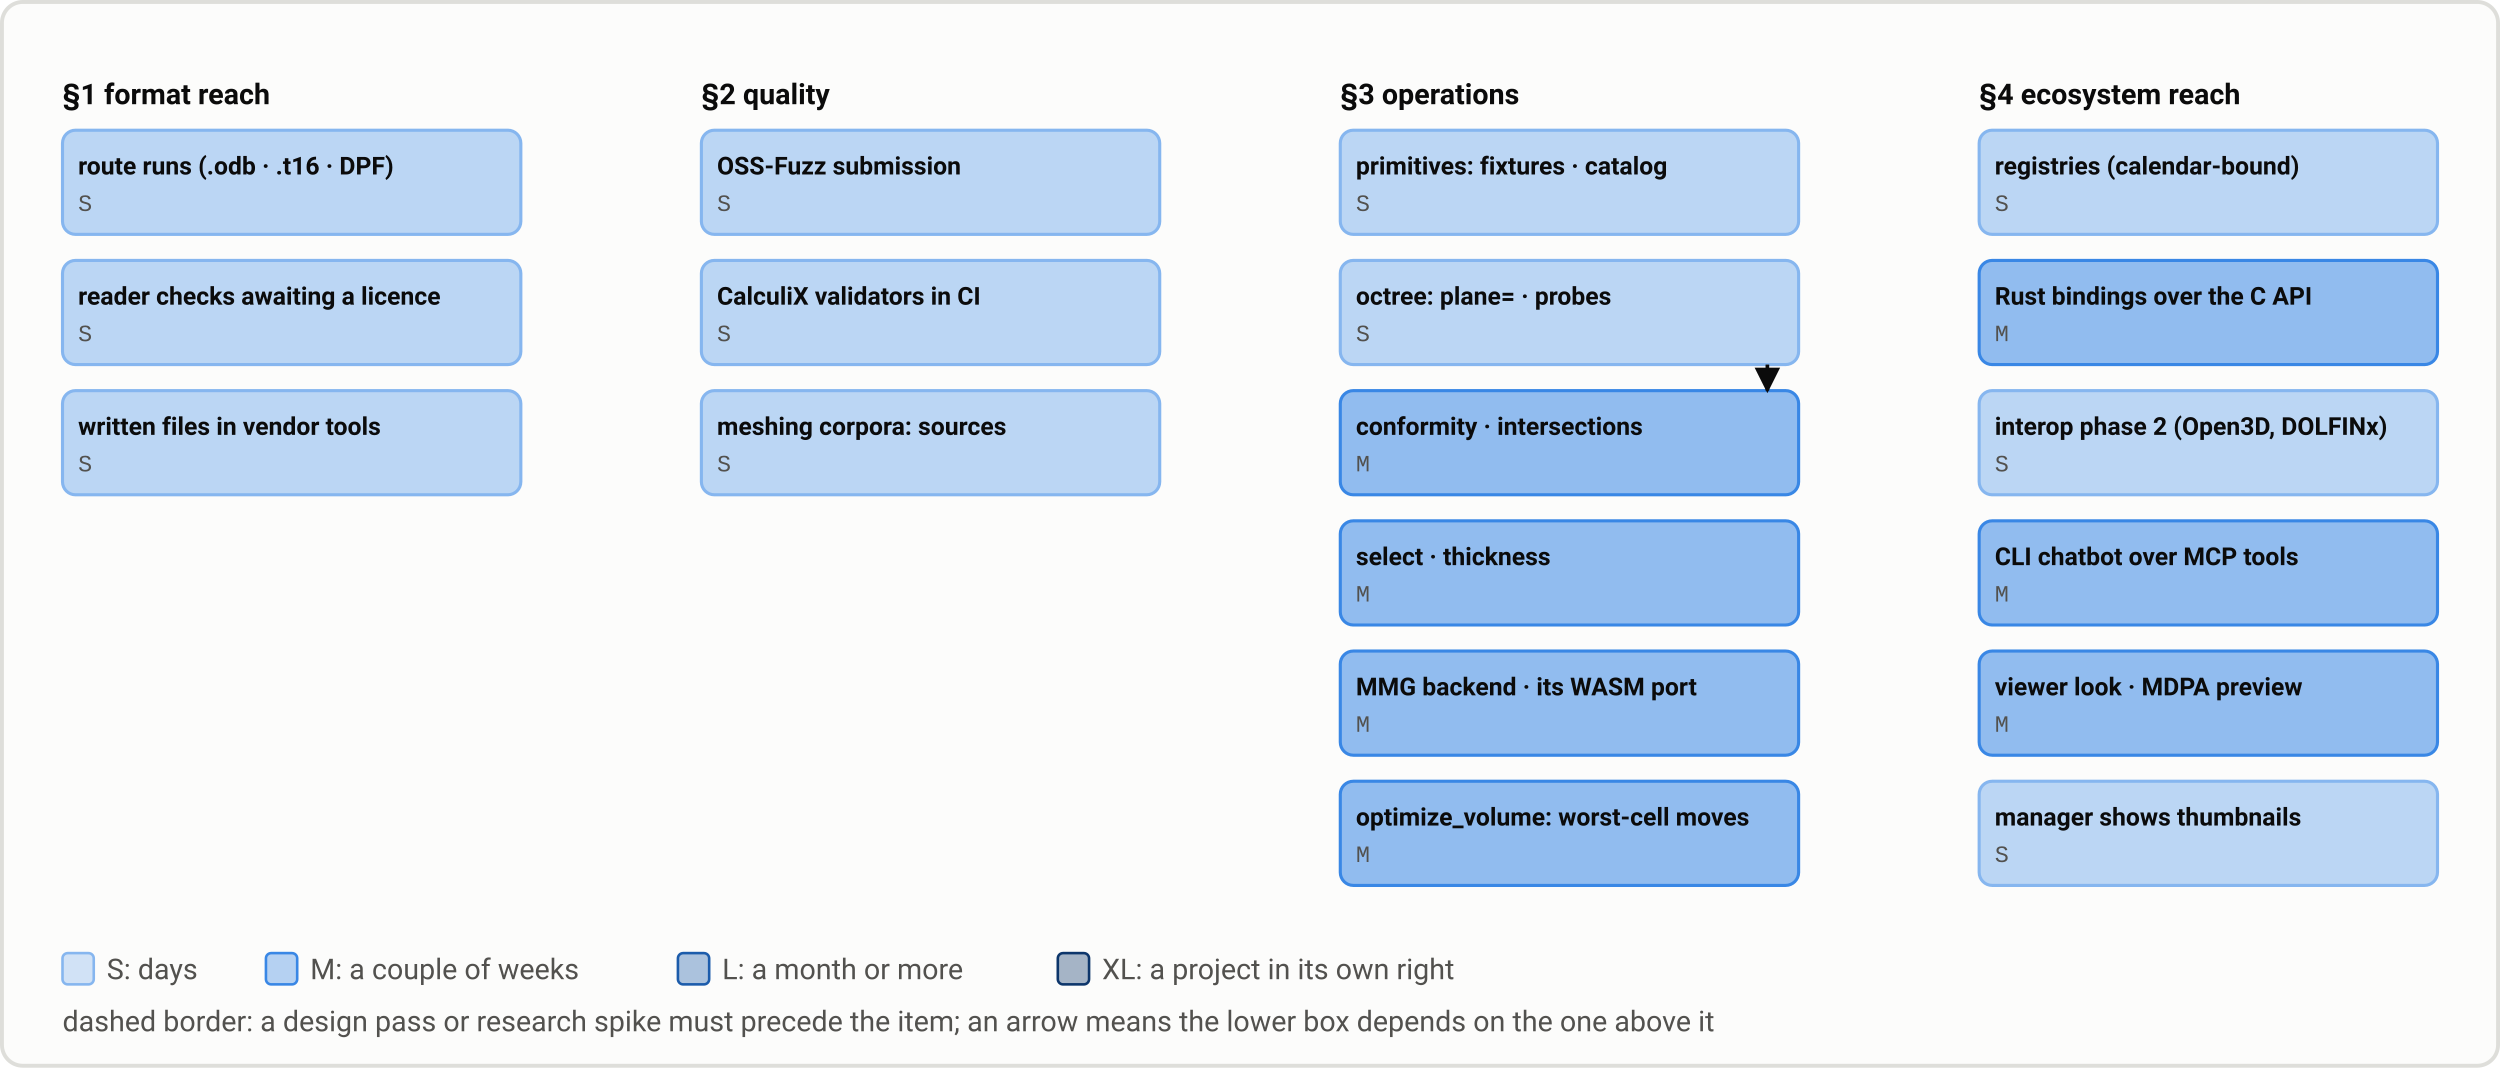
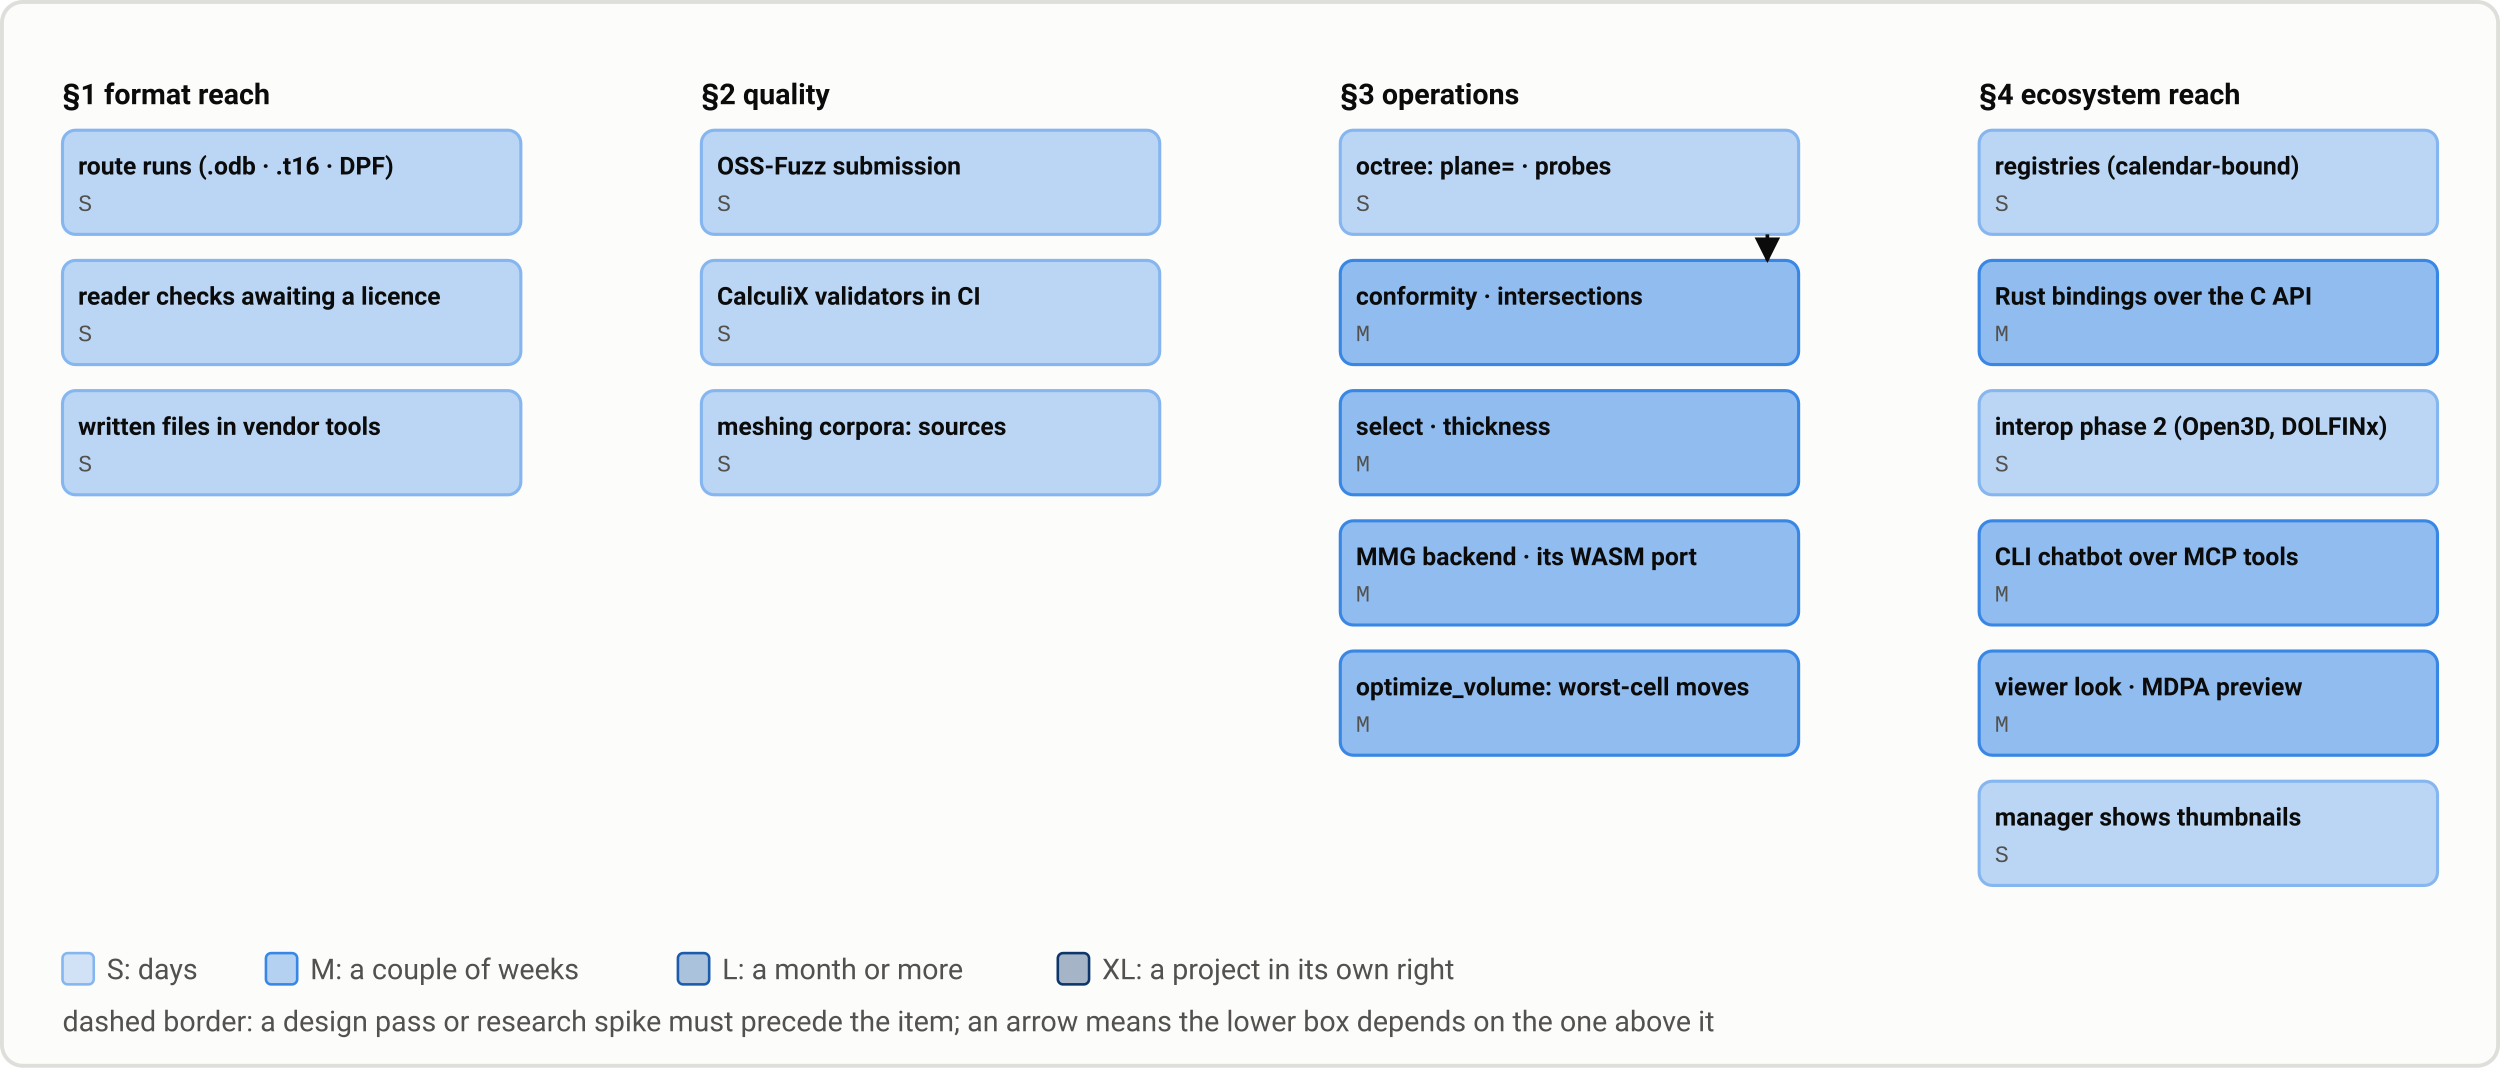
<svg xmlns="http://www.w3.org/2000/svg" viewBox="0 0 960 410" width="960" height="410" font-family="system-ui, -apple-system, 'Segoe UI', Roboto, sans-serif" role="img" aria-label="The roadmap at a glance: open items by section, in recommended order, shaded by effort">
  <defs>
    <marker id="arrow-0b0b0b" viewBox="0 0 10 10" refX="9" refY="5" markerWidth="7" markerHeight="7" orient="auto-start-reverse">
      <path d="M 0 0 L 10 5 L 0 10 z" fill="#0b0b0b" />
    </marker>
  </defs>
  <rect x="0.75" y="0.75" width="958.5" height="408.5" rx="8" fill="#fcfcfb" stroke="#dededa" stroke-width="1.5" />
  <text x="24" y="40" font-family="system-ui, -apple-system, 'Segoe UI', Roboto, sans-serif" font-size="11" font-weight="700" fill="#0b0b0b">§1 format reach</text>
  <rect x="24" y="50" width="176" height="40" rx="5" fill="#86b6ef" fill-opacity="0.55" stroke="#86b6ef" stroke-width="1.2" />
  <text x="30" y="67" font-family="system-ui, -apple-system, 'Segoe UI', Roboto, sans-serif" font-size="9.5" font-weight="600" fill="#0b0b0b">route runs (.odb · .t16 · DPF)</text>
  <text x="30" y="81" font-family="ui-monospace, SFMono-Regular, Menlo, Consolas, 'Liberation Mono', monospace" font-size="9" fill="#52514e">S</text>
  <rect x="24" y="100" width="176" height="40" rx="5" fill="#86b6ef" fill-opacity="0.55" stroke="#86b6ef" stroke-width="1.2" />
  <text x="30" y="117" font-family="system-ui, -apple-system, 'Segoe UI', Roboto, sans-serif" font-size="9.5" font-weight="600" fill="#0b0b0b">reader checks awaiting a licence</text>
  <text x="30" y="131" font-family="ui-monospace, SFMono-Regular, Menlo, Consolas, 'Liberation Mono', monospace" font-size="9" fill="#52514e">S</text>
  <rect x="24" y="150" width="176" height="40" rx="5" fill="#86b6ef" fill-opacity="0.55" stroke="#86b6ef" stroke-width="1.2" />
  <text x="30" y="167" font-family="system-ui, -apple-system, 'Segoe UI', Roboto, sans-serif" font-size="9.5" font-weight="600" fill="#0b0b0b">written files in vendor tools</text>
  <text x="30" y="181" font-family="ui-monospace, SFMono-Regular, Menlo, Consolas, 'Liberation Mono', monospace" font-size="9" fill="#52514e">S</text>
  <text x="269.33" y="40" font-family="system-ui, -apple-system, 'Segoe UI', Roboto, sans-serif" font-size="11" font-weight="700" fill="#0b0b0b">§2 quality</text>
  <rect x="269.33" y="50" width="176" height="40" rx="5" fill="#86b6ef" fill-opacity="0.55" stroke="#86b6ef" stroke-width="1.2" />
  <text x="275.33" y="67" font-family="system-ui, -apple-system, 'Segoe UI', Roboto, sans-serif" font-size="9.5" font-weight="600" fill="#0b0b0b">OSS-Fuzz submission</text>
  <text x="275.33" y="81" font-family="ui-monospace, SFMono-Regular, Menlo, Consolas, 'Liberation Mono', monospace" font-size="9" fill="#52514e">S</text>
  <rect x="269.33" y="100" width="176" height="40" rx="5" fill="#86b6ef" fill-opacity="0.55" stroke="#86b6ef" stroke-width="1.2" />
  <text x="275.33" y="117" font-family="system-ui, -apple-system, 'Segoe UI', Roboto, sans-serif" font-size="9.5" font-weight="600" fill="#0b0b0b">CalculiX validators in CI</text>
  <text x="275.33" y="131" font-family="ui-monospace, SFMono-Regular, Menlo, Consolas, 'Liberation Mono', monospace" font-size="9" fill="#52514e">S</text>
  <rect x="269.33" y="150" width="176" height="40" rx="5" fill="#86b6ef" fill-opacity="0.55" stroke="#86b6ef" stroke-width="1.2" />
  <text x="275.33" y="167" font-family="system-ui, -apple-system, 'Segoe UI', Roboto, sans-serif" font-size="9.5" font-weight="600" fill="#0b0b0b">meshing corpora: sources</text>
  <text x="275.33" y="181" font-family="ui-monospace, SFMono-Regular, Menlo, Consolas, 'Liberation Mono', monospace" font-size="9" fill="#52514e">S</text>
  <text x="514.67" y="40" font-family="system-ui, -apple-system, 'Segoe UI', Roboto, sans-serif" font-size="11" font-weight="700" fill="#0b0b0b">§3 operations</text>
  <rect x="514.67" y="50" width="176" height="40" rx="5" fill="#86b6ef" fill-opacity="0.55" stroke="#86b6ef" stroke-width="1.2" />
-   <text x="520.67" y="67" font-family="system-ui, -apple-system, 'Segoe UI', Roboto, sans-serif" font-size="9.5" font-weight="600" fill="#0b0b0b">primitives: fixtures · catalog</text>
+   <text x="520.67" y="67" font-family="system-ui, -apple-system, 'Segoe UI', Roboto, sans-serif" font-size="9.5" font-weight="600" fill="#0b0b0b">octree: plane= · probes</text>
  <text x="520.67" y="81" font-family="ui-monospace, SFMono-Regular, Menlo, Consolas, 'Liberation Mono', monospace" font-size="9" fill="#52514e">S</text>
-   <rect x="514.67" y="100" width="176" height="40" rx="5" fill="#86b6ef" fill-opacity="0.55" stroke="#86b6ef" stroke-width="1.2" />
-   <text x="520.67" y="117" font-family="system-ui, -apple-system, 'Segoe UI', Roboto, sans-serif" font-size="9.5" font-weight="600" fill="#0b0b0b">octree: plane= · probes</text>
-   <text x="520.67" y="131" font-family="ui-monospace, SFMono-Regular, Menlo, Consolas, 'Liberation Mono', monospace" font-size="9" fill="#52514e">S</text>
+   <rect x="514.67" y="100" width="176" height="40" rx="5" fill="#3987e5" fill-opacity="0.55" stroke="#3987e5" stroke-width="1.2" />
+   <text x="520.67" y="117" font-family="system-ui, -apple-system, 'Segoe UI', Roboto, sans-serif" font-size="9.5" font-weight="600" fill="#0b0b0b">conformity · intersections</text>
+   <text x="520.67" y="131" font-family="ui-monospace, SFMono-Regular, Menlo, Consolas, 'Liberation Mono', monospace" font-size="9" fill="#52514e">M</text>
  <rect x="514.67" y="150" width="176" height="40" rx="5" fill="#3987e5" fill-opacity="0.55" stroke="#3987e5" stroke-width="1.2" />
-   <text x="520.67" y="167" font-family="system-ui, -apple-system, 'Segoe UI', Roboto, sans-serif" font-size="9.5" font-weight="600" fill="#0b0b0b">conformity · intersections</text>
+   <text x="520.67" y="167" font-family="system-ui, -apple-system, 'Segoe UI', Roboto, sans-serif" font-size="9.5" font-weight="600" fill="#0b0b0b">select · thickness</text>
  <text x="520.67" y="181" font-family="ui-monospace, SFMono-Regular, Menlo, Consolas, 'Liberation Mono', monospace" font-size="9" fill="#52514e">M</text>
  <rect x="514.67" y="200" width="176" height="40" rx="5" fill="#3987e5" fill-opacity="0.55" stroke="#3987e5" stroke-width="1.2" />
-   <text x="520.67" y="217" font-family="system-ui, -apple-system, 'Segoe UI', Roboto, sans-serif" font-size="9.5" font-weight="600" fill="#0b0b0b">select · thickness</text>
+   <text x="520.67" y="217" font-family="system-ui, -apple-system, 'Segoe UI', Roboto, sans-serif" font-size="9.5" font-weight="600" fill="#0b0b0b">MMG backend · its WASM port</text>
  <text x="520.67" y="231" font-family="ui-monospace, SFMono-Regular, Menlo, Consolas, 'Liberation Mono', monospace" font-size="9" fill="#52514e">M</text>
  <rect x="514.67" y="250" width="176" height="40" rx="5" fill="#3987e5" fill-opacity="0.55" stroke="#3987e5" stroke-width="1.2" />
-   <text x="520.67" y="267" font-family="system-ui, -apple-system, 'Segoe UI', Roboto, sans-serif" font-size="9.5" font-weight="600" fill="#0b0b0b">MMG backend · its WASM port</text>
+   <text x="520.67" y="267" font-family="system-ui, -apple-system, 'Segoe UI', Roboto, sans-serif" font-size="9.5" font-weight="600" fill="#0b0b0b">optimize_volume: worst-cell moves</text>
  <text x="520.67" y="281" font-family="ui-monospace, SFMono-Regular, Menlo, Consolas, 'Liberation Mono', monospace" font-size="9" fill="#52514e">M</text>
-   <rect x="514.67" y="300" width="176" height="40" rx="5" fill="#3987e5" fill-opacity="0.55" stroke="#3987e5" stroke-width="1.2" />
-   <text x="520.67" y="317" font-family="system-ui, -apple-system, 'Segoe UI', Roboto, sans-serif" font-size="9.5" font-weight="600" fill="#0b0b0b">optimize_volume: worst-cell moves</text>
-   <text x="520.67" y="331" font-family="ui-monospace, SFMono-Regular, Menlo, Consolas, 'Liberation Mono', monospace" font-size="9" fill="#52514e">M</text>
-   <line x1="678.67" y1="140" x2="678.67" y2="150" stroke="#0b0b0b" stroke-width="1.4" marker-end="url(#arrow-0b0b0b)" />
+   <line x1="678.67" y1="90" x2="678.67" y2="100" stroke="#0b0b0b" stroke-width="1.4" marker-end="url(#arrow-0b0b0b)" />
  <text x="760" y="40" font-family="system-ui, -apple-system, 'Segoe UI', Roboto, sans-serif" font-size="11" font-weight="700" fill="#0b0b0b">§4 ecosystem reach</text>
  <rect x="760" y="50" width="176" height="40" rx="5" fill="#86b6ef" fill-opacity="0.55" stroke="#86b6ef" stroke-width="1.2" />
  <text x="766" y="67" font-family="system-ui, -apple-system, 'Segoe UI', Roboto, sans-serif" font-size="9.5" font-weight="600" fill="#0b0b0b">registries (calendar-bound)</text>
  <text x="766" y="81" font-family="ui-monospace, SFMono-Regular, Menlo, Consolas, 'Liberation Mono', monospace" font-size="9" fill="#52514e">S</text>
  <rect x="760" y="100" width="176" height="40" rx="5" fill="#3987e5" fill-opacity="0.55" stroke="#3987e5" stroke-width="1.2" />
  <text x="766" y="117" font-family="system-ui, -apple-system, 'Segoe UI', Roboto, sans-serif" font-size="9.5" font-weight="600" fill="#0b0b0b">Rust bindings over the C API</text>
  <text x="766" y="131" font-family="ui-monospace, SFMono-Regular, Menlo, Consolas, 'Liberation Mono', monospace" font-size="9" fill="#52514e">M</text>
  <rect x="760" y="150" width="176" height="40" rx="5" fill="#86b6ef" fill-opacity="0.55" stroke="#86b6ef" stroke-width="1.2" />
  <text x="766" y="167" font-family="system-ui, -apple-system, 'Segoe UI', Roboto, sans-serif" font-size="9.5" font-weight="600" fill="#0b0b0b">interop phase 2 (Open3D, DOLFINx)</text>
  <text x="766" y="181" font-family="ui-monospace, SFMono-Regular, Menlo, Consolas, 'Liberation Mono', monospace" font-size="9" fill="#52514e">S</text>
  <rect x="760" y="200" width="176" height="40" rx="5" fill="#3987e5" fill-opacity="0.55" stroke="#3987e5" stroke-width="1.2" />
  <text x="766" y="217" font-family="system-ui, -apple-system, 'Segoe UI', Roboto, sans-serif" font-size="9.5" font-weight="600" fill="#0b0b0b">CLI chatbot over MCP tools</text>
  <text x="766" y="231" font-family="ui-monospace, SFMono-Regular, Menlo, Consolas, 'Liberation Mono', monospace" font-size="9" fill="#52514e">M</text>
  <rect x="760" y="250" width="176" height="40" rx="5" fill="#3987e5" fill-opacity="0.55" stroke="#3987e5" stroke-width="1.2" />
  <text x="766" y="267" font-family="system-ui, -apple-system, 'Segoe UI', Roboto, sans-serif" font-size="9.5" font-weight="600" fill="#0b0b0b">viewer look · MDPA preview</text>
  <text x="766" y="281" font-family="ui-monospace, SFMono-Regular, Menlo, Consolas, 'Liberation Mono', monospace" font-size="9" fill="#52514e">M</text>
  <rect x="760" y="300" width="176" height="40" rx="5" fill="#86b6ef" fill-opacity="0.55" stroke="#86b6ef" stroke-width="1.2" />
  <text x="766" y="317" font-family="system-ui, -apple-system, 'Segoe UI', Roboto, sans-serif" font-size="9.5" font-weight="600" fill="#0b0b0b">manager shows thumbnails</text>
  <text x="766" y="331" font-family="ui-monospace, SFMono-Regular, Menlo, Consolas, 'Liberation Mono', monospace" font-size="9" fill="#52514e">S</text>
  <rect x="24" y="366" width="12" height="12" rx="2" fill="#86b6ef" fill-opacity="0.36" stroke="#86b6ef" stroke-width="1" />
  <text x="41" y="376" font-family="system-ui, -apple-system, 'Segoe UI', Roboto, sans-serif" font-size="11" fill="#52514e">S: days</text>
  <rect x="102.12" y="366" width="12" height="12" rx="2" fill="#3987e5" fill-opacity="0.36" stroke="#3987e5" stroke-width="1" />
  <text x="119.12" y="376" font-family="system-ui, -apple-system, 'Segoe UI', Roboto, sans-serif" font-size="11" fill="#52514e">M: a couple of weeks</text>
  <rect x="260.32" y="366" width="12" height="12" rx="2" fill="#1c5cab" fill-opacity="0.36" stroke="#1c5cab" stroke-width="1" />
  <text x="277.32" y="376" font-family="system-ui, -apple-system, 'Segoe UI', Roboto, sans-serif" font-size="11" fill="#52514e">L: a month or more</text>
  <rect x="406.2" y="366" width="12" height="12" rx="2" fill="#0d366b" fill-opacity="0.36" stroke="#0d366b" stroke-width="1" />
  <text x="423.2" y="376" font-family="system-ui, -apple-system, 'Segoe UI', Roboto, sans-serif" font-size="11" fill="#52514e">XL: a project in its own right</text>
  <text x="24" y="396" font-family="system-ui, -apple-system, 'Segoe UI', Roboto, sans-serif" font-size="11" fill="#52514e">dashed border: a design pass or research spike must precede the item; an arrow means the lower box depends on the one above it</text>
</svg>
